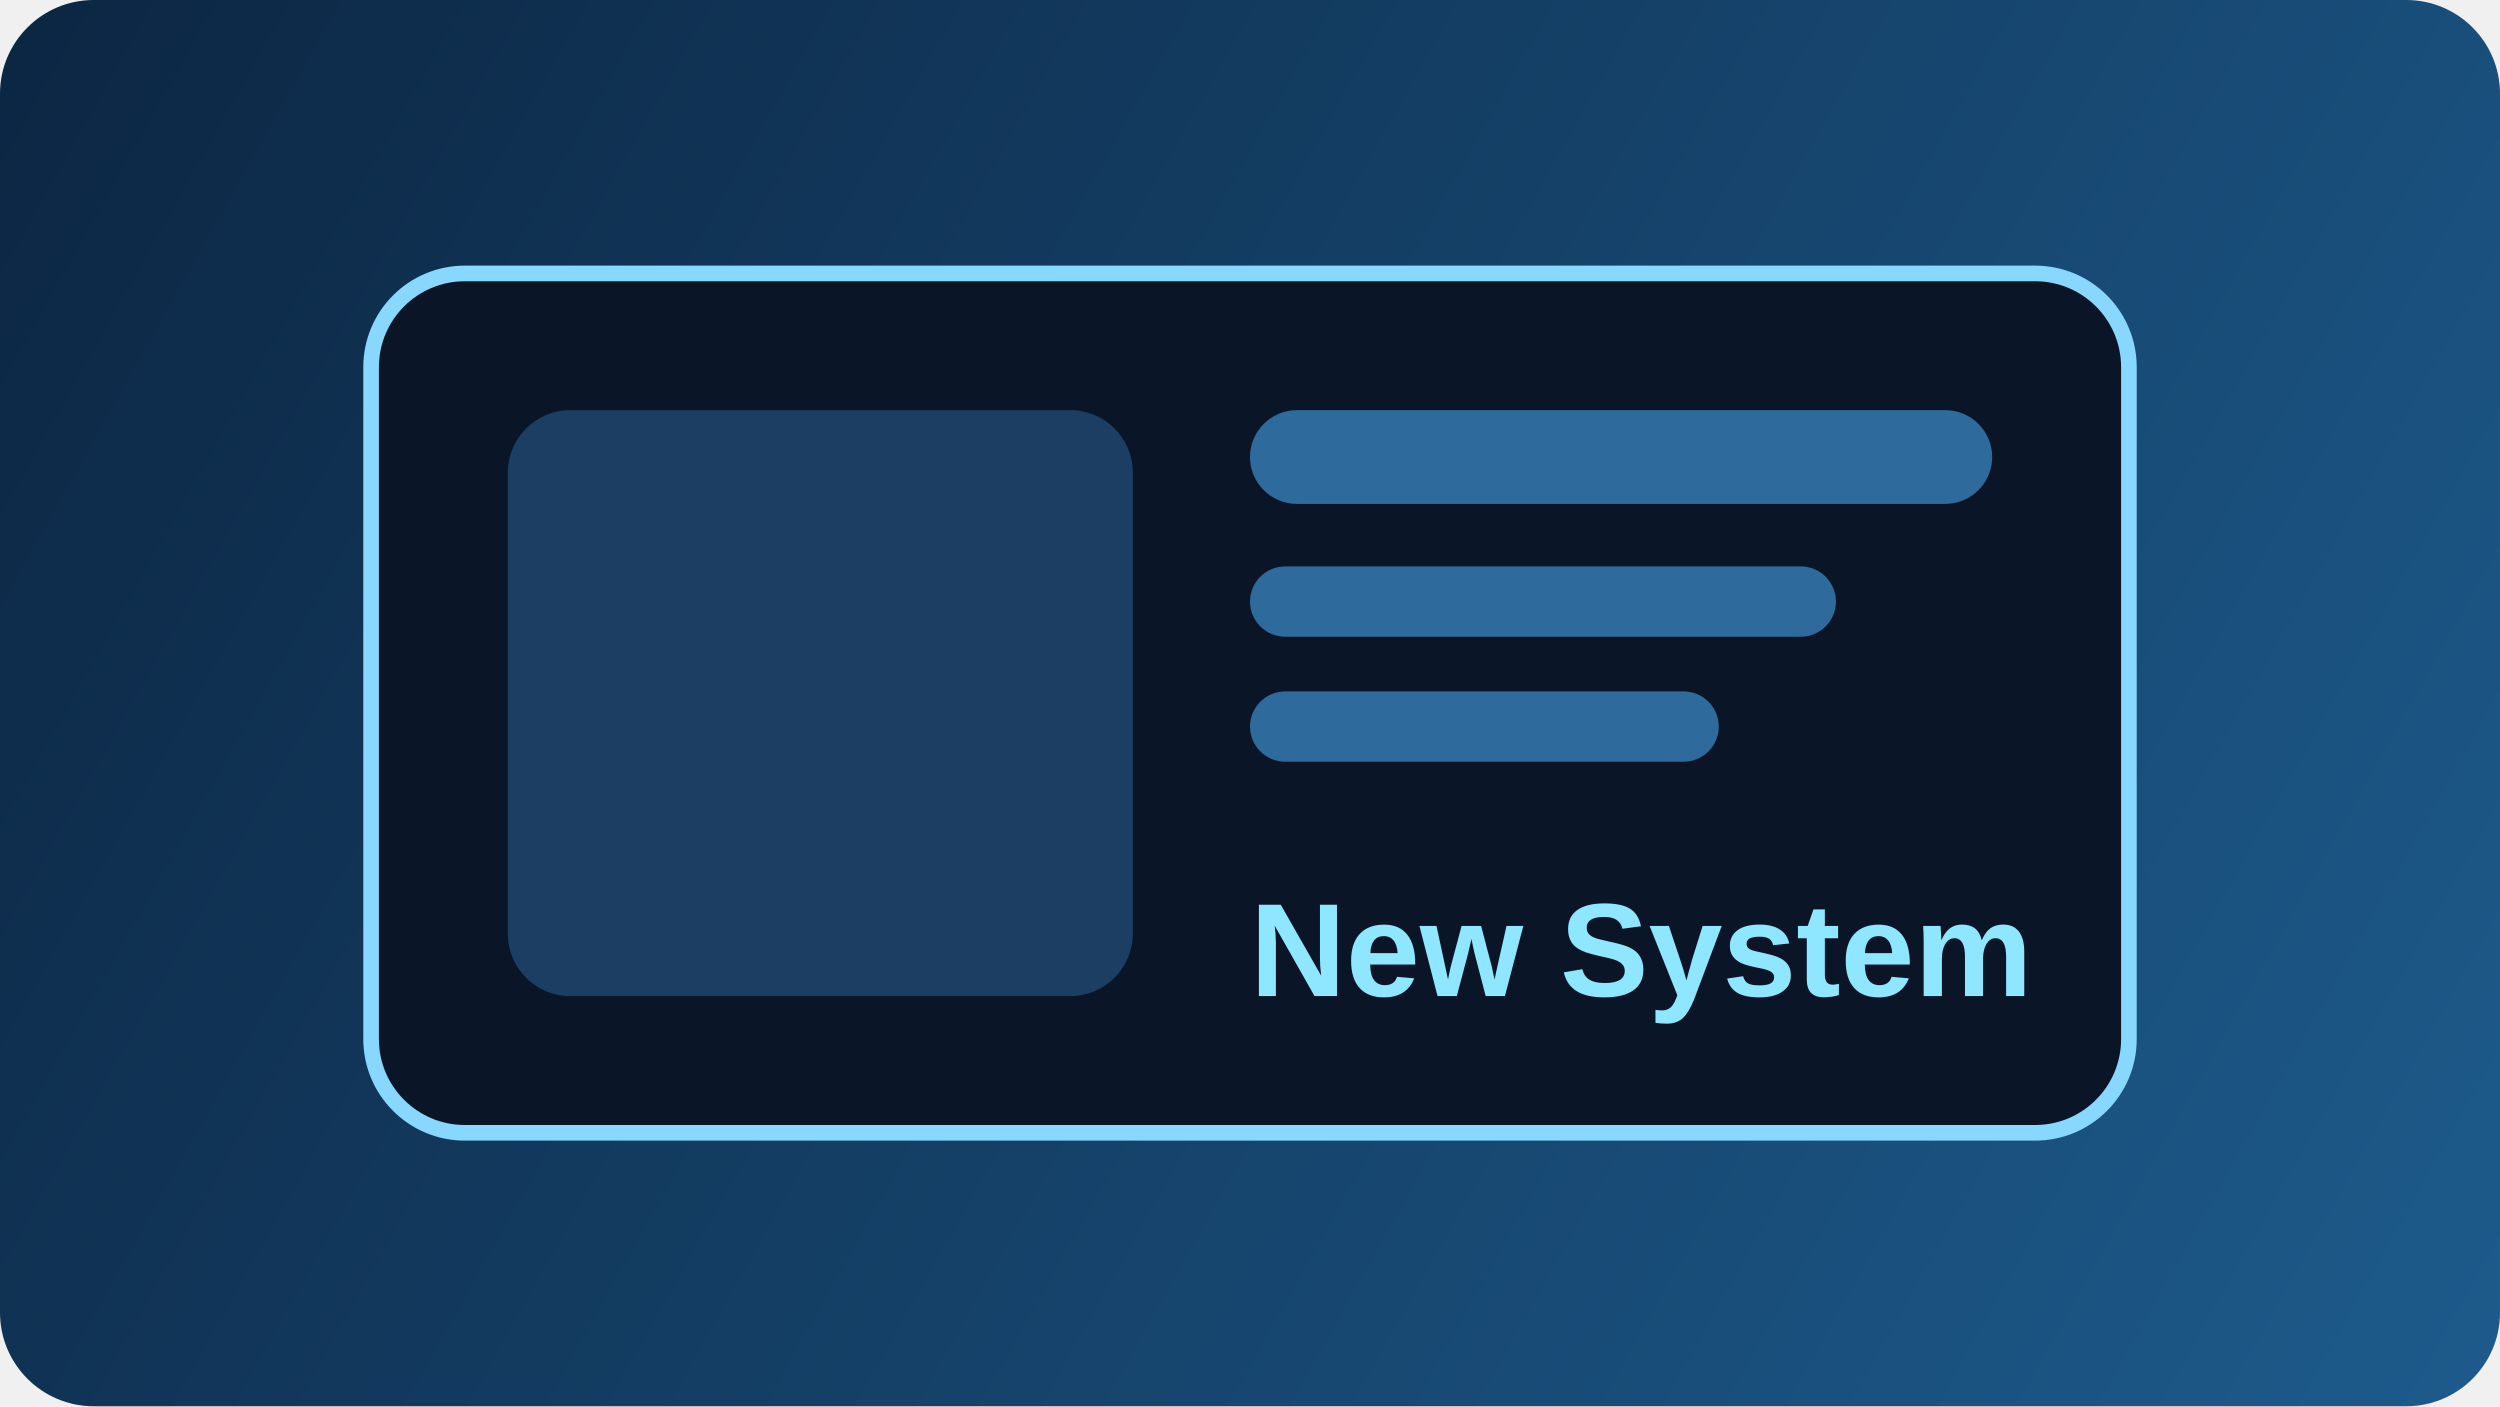
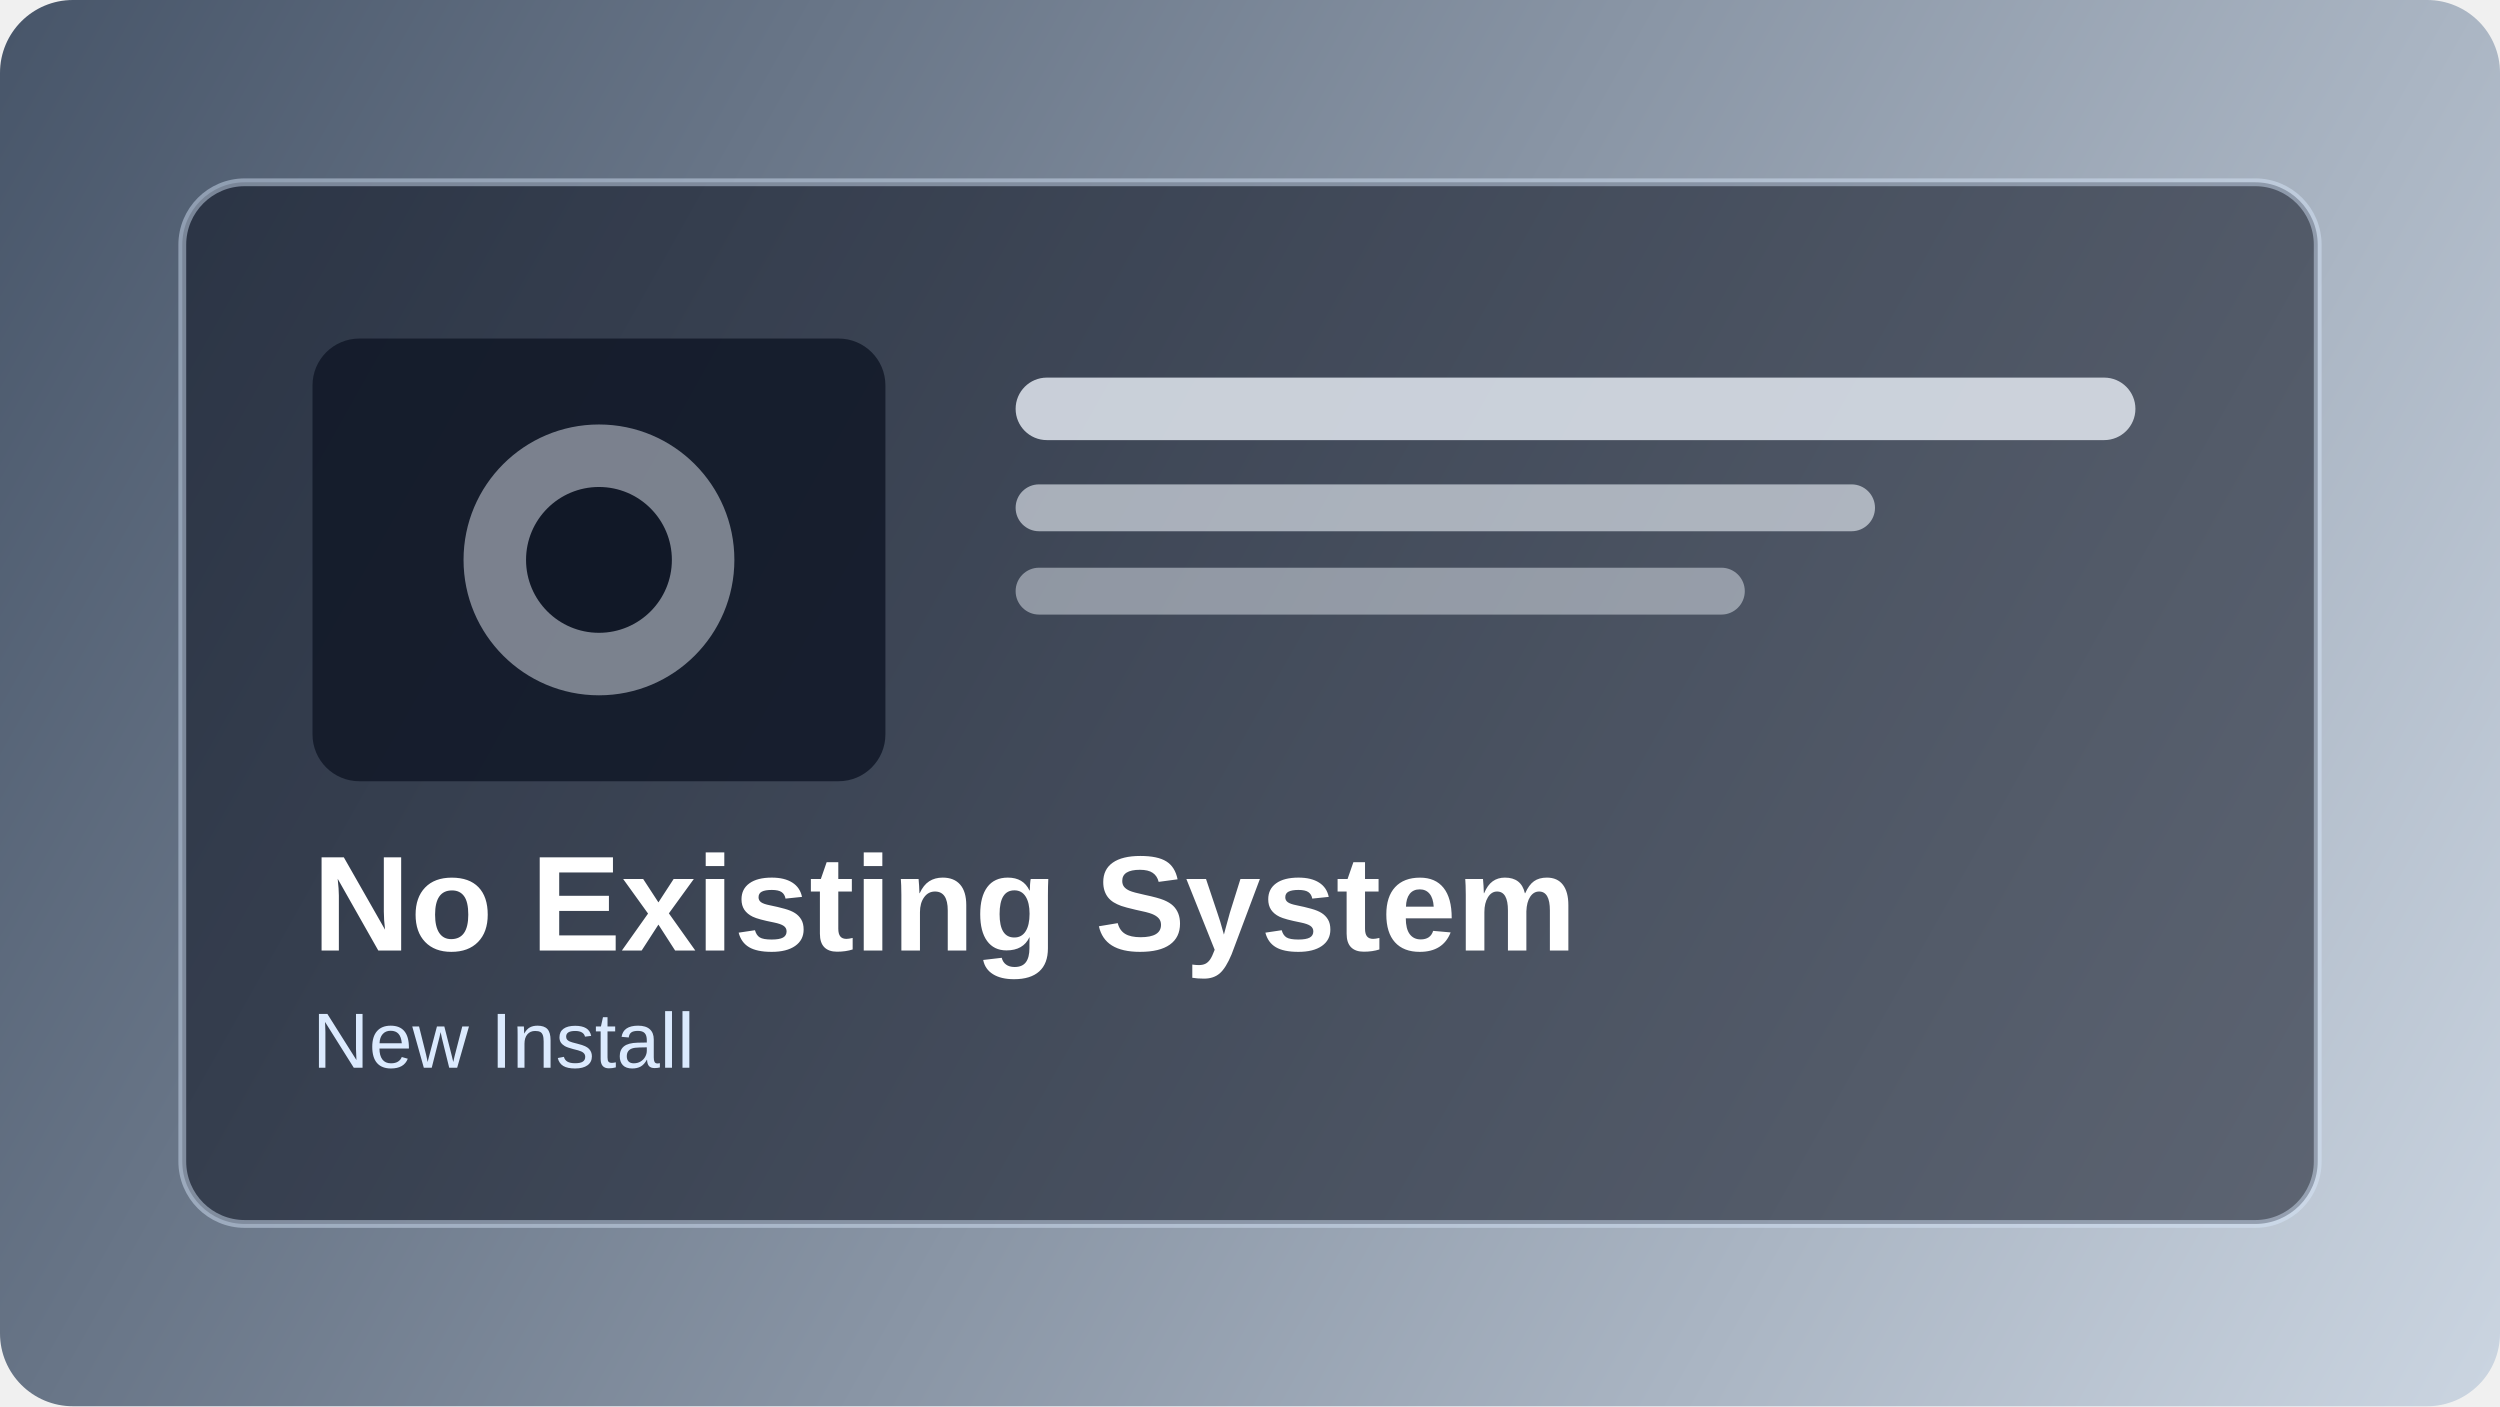
- <svg xmlns="http://www.w3.org/2000/svg" width="640" height="360" viewBox="0 0 640 360" fill="none">
+ <svg xmlns="http://www.w3.org/2000/svg" width="960" height="540" viewBox="0 0 960 540" fill="none">
  <defs>
-     <linearGradient id="g" x1="0" y1="0" x2="640" y2="360" gradientUnits="userSpaceOnUse">
-       <stop stop-color="#0C2643" />
-       <stop offset="1" stop-color="#1D5B8C" />
+     <linearGradient id="bg" x1="0" y1="0" x2="960" y2="540" gradientUnits="userSpaceOnUse">
+       <stop stop-color="#475569" />
+       <stop offset="1" stop-color="#cbd5e1" />
    </linearGradient>
  </defs>
-   <rect width="640" height="360" rx="24" fill="url(#g)" />
-   <rect x="95" y="70" width="450" height="220" rx="24" fill="#0A1528" stroke="#87D7FF" stroke-width="4" />
-   <rect x="130" y="105" width="160" height="150" rx="16" fill="#1D3E63" />
-   <rect x="320" y="105" width="190" height="24" rx="12" fill="#2E6A9B" />
-   <rect x="320" y="145" width="150" height="18" rx="9" fill="#2E6A9B" />
-   <rect x="320" y="177" width="120" height="18" rx="9" fill="#2E6A9B" />
-   <text x="320" y="255" fill="#8EE6FF" font-size="34" font-family="Segoe UI,Arial,sans-serif" font-weight="700">New System</text>
+   <rect width="960" height="540" rx="28" fill="url(#bg)" />
+   <rect x="70" y="70" width="820" height="400" rx="24" fill="#0b1220" fill-opacity="0.55" stroke="#dbeafe" stroke-opacity="0.45" stroke-width="3" />
+   <rect x="120" y="130" width="220" height="170" rx="18" fill="#111827" fill-opacity="0.85" />
+   <circle cx="230" cy="215" r="52" fill="#9ca3af" fill-opacity="0.75" />
+   <circle cx="230" cy="215" r="28" fill="#111827" />
+   <rect x="390" y="145" width="430" height="24" rx="12" fill="#e2e8f0" fill-opacity="0.85" />
+   <rect x="390" y="186" width="330" height="18" rx="9" fill="#e2e8f0" fill-opacity="0.65" />
+   <rect x="390" y="218" width="280" height="18" rx="9" fill="#e2e8f0" fill-opacity="0.5" />
+   <text x="120" y="365" fill="#ffffff" font-size="52" font-family="Segoe UI, Arial, sans-serif" font-weight="700">No Existing System</text>
+   <text x="120" y="410" fill="#dbeafe" font-size="30" font-family="Segoe UI, Arial, sans-serif" font-weight="500">New Install</text>
</svg>
